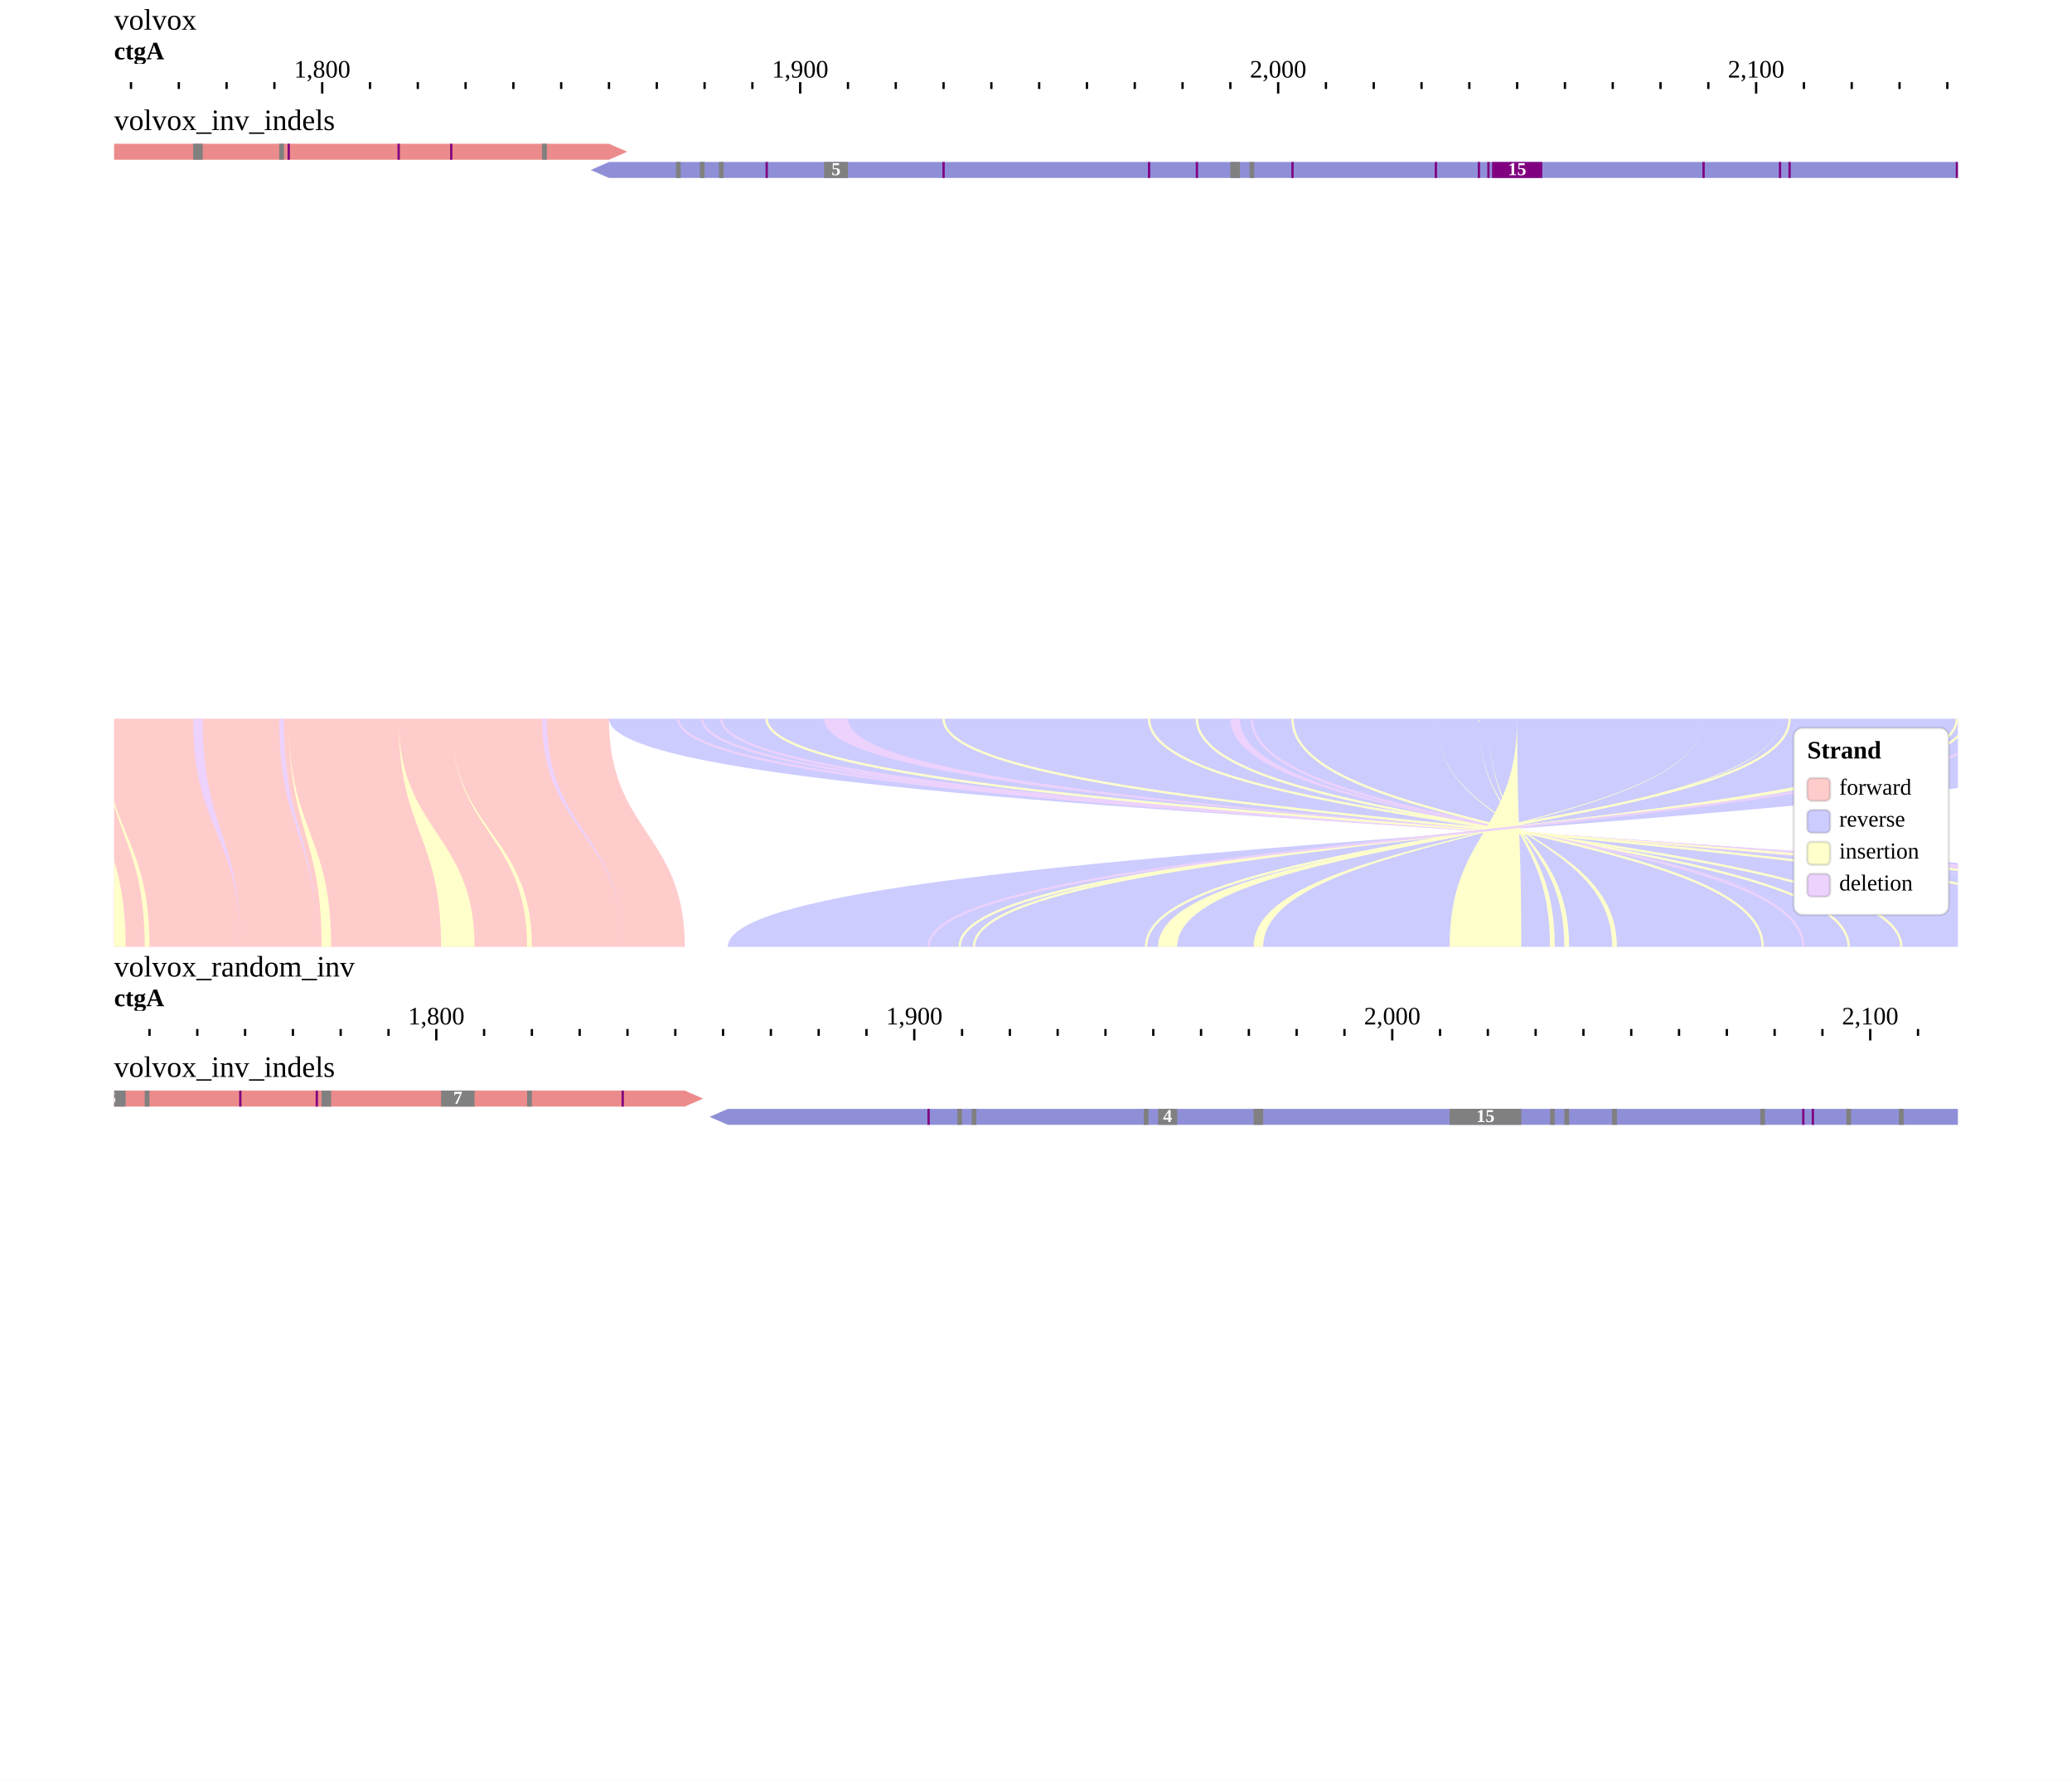
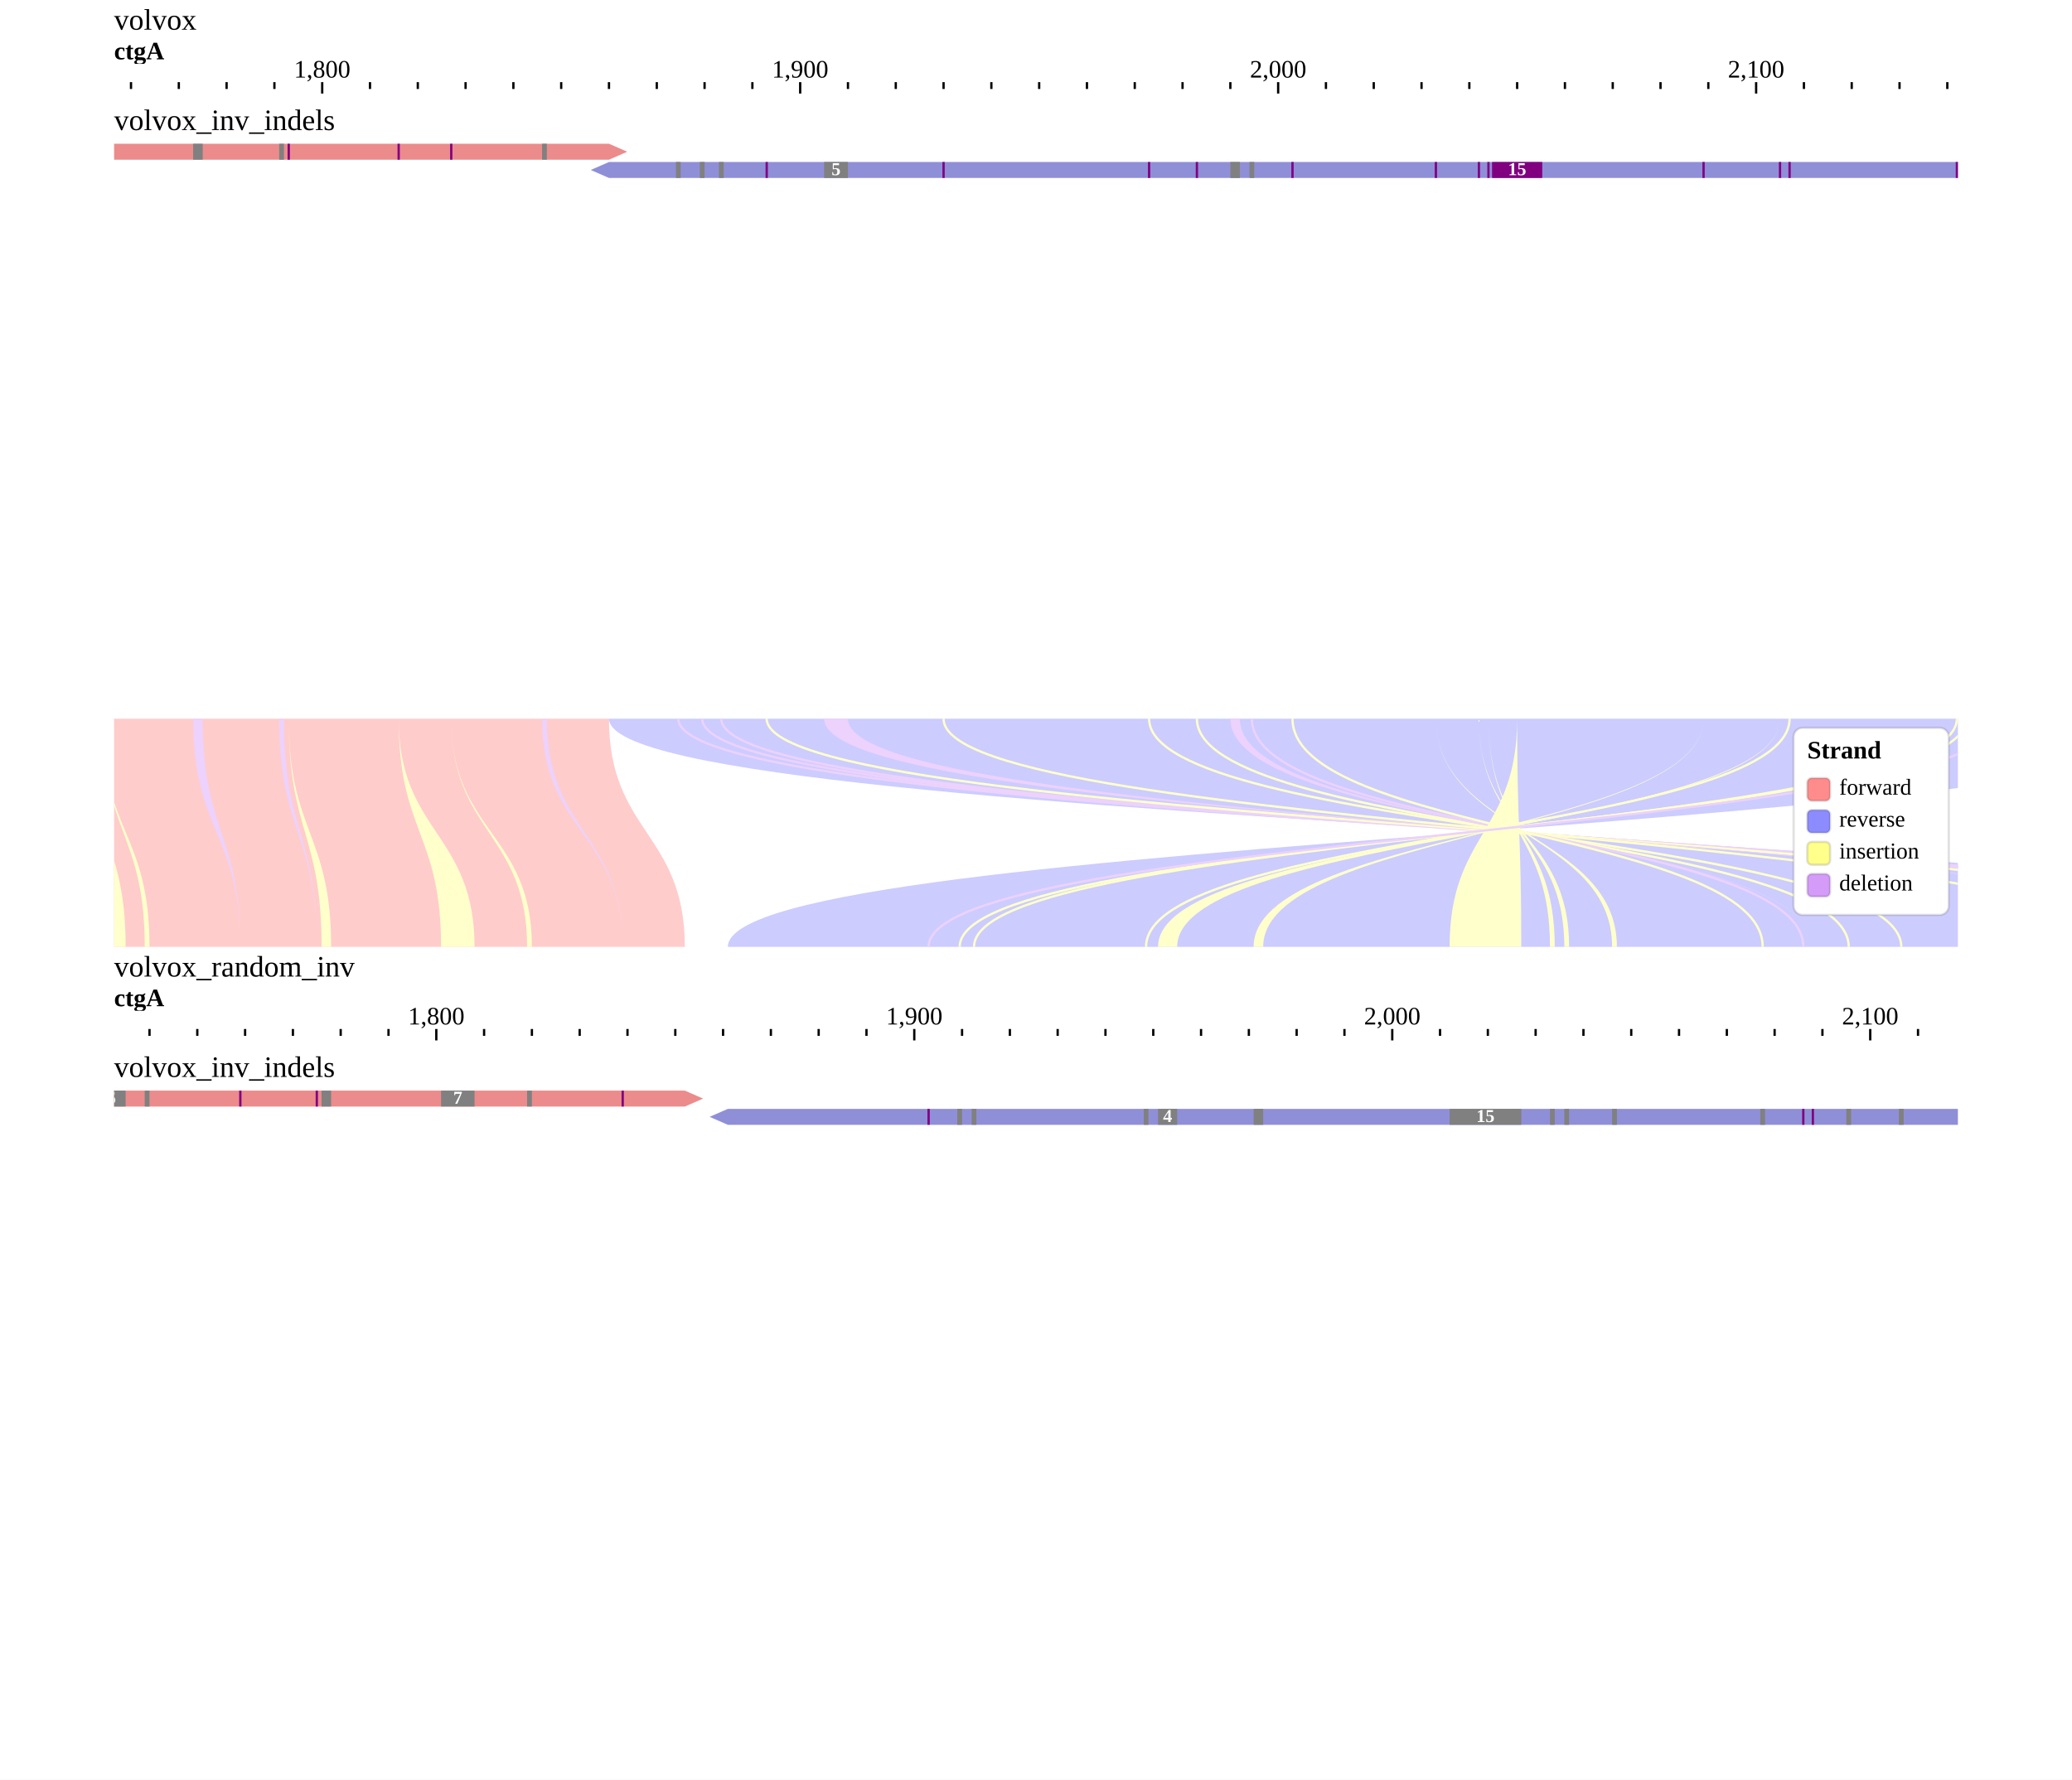
<svg xmlns="http://www.w3.org/2000/svg" width="908" height="780" viewBox="0 0 908 780">
  <rect width="908" height="780" fill="#ffffff" />
  <g transform="translate(0 0)">
    <g transform="translate(50 13)">
      <g transform="translate(0)">
        <text x="0" font-size="13" fill="#000000">volvox</text>
        <defs>
          <clipPath id="ruler-clip-view1">
            <rect x="0" y="0" width="808" height="30" />
          </clipPath>
        </defs>
        <g clip-path="url(#ruler-clip-view1)">
          <path d="M-327.73 23V28M-118.27 23V28M91.2 23V28M300.66 23V28M510.12 23V28M719.58 23V28M929.04 23V28M-474.35 23V26M-453.4 23V26M-432.46 23V26M-411.51 23V26M-390.56 23V26M-369.62 23V26M-348.67 23V26M-306.78 23V26M-285.83 23V26M-264.89 23V26M-243.94 23V26M-223 23V26M-202.05 23V26M-181.1 23V26M-160.16 23V26M-139.21 23V26M-97.32 23V26M-76.37 23V26M-55.43 23V26M-34.48 23V26M-13.54 23V26M7.41 23V26M28.36 23V26M49.3 23V26M70.25 23V26M112.14 23V26M133.09 23V26M154.03 23V26M174.98 23V26M195.93 23V26M216.87 23V26M237.82 23V26M258.76 23V26M279.71 23V26M321.6 23V26M342.55 23V26M363.49 23V26M384.44 23V26M405.39 23V26M426.33 23V26M447.28 23V26M468.22 23V26M489.17 23V26M531.06 23V26M552.01 23V26M572.95 23V26M593.9 23V26M614.85 23V26M635.79 23V26M656.74 23V26M677.68 23V26M698.63 23V26M740.52 23V26M761.47 23V26M782.42 23V26M803.36 23V26M824.31 23V26M845.25 23V26M866.2 23V26M887.15 23V26M908.09 23V26M949.98 23V26M970.93 23V26M991.88 23V26M1012.82 23V26M1033.77 23V26M1054.71 23V26M1075.66 23V26M1096.61 23V26M1117.55 23V26" stroke-width="1" stroke="#000000" fill="none" />
          <text x="91.2" y="21" text-anchor="middle" font-size="11" fill="#000000">1,800</text>
          <text x="300.66" y="21" text-anchor="middle" font-size="11" fill="#000000">1,900</text>
          <text x="510.12" y="21" text-anchor="middle" font-size="11" fill="#000000">2,000</text>
          <text x="719.58" y="21" text-anchor="middle" font-size="11" fill="#000000">2,100</text>
          <g transform="translate(0 0)">
            <defs>
              <clipPath id="reflabel-view1-volvox:ctgA:1528:1910:0">
                <rect x="0" y="0" width="1122.84" height="15" />
              </clipPath>
            </defs>
            <g clip-path="url(#reflabel-view1-volvox:ctgA:1528:1910:0)">
              <text x="0" y="13" font-size="11" font-weight="bold" fill="#000000">ctgA</text>
            </g>
          </g>
        </g>
      </g>
      <g transform="translate(0 30)">
        <g transform="translate(0 0)">
          <defs>
            <clipPath id="track-clip-view1-volvox_inv_indels">
              <rect x="-50" y="20" width="858" height="250" />
            </clipPath>
          </defs>
          <g clip-path="url(#track-clip-view1-volvox_inv_indels)">
            <g transform="translate(0 20)">
              <defs>
                <clipPath id="alignments-clip-t1-display">
                  <rect x="0" y="0" width="808" height="250" />
                </clipPath>
              </defs>
              <g clip-path="url(#alignments-clip-t1-display)">
                <g>
                  <clipPath id="svgcanvas-clip-8">
                    <path d="M0,0h808v250h-808Z" />
                  </clipPath>
                  <g clip-path="url(#svgcanvas-clip-8)">
                    <clipPath id="svgcanvas-clip-9">
                      <path d="M0,0h808v250h-808Z" />
                    </clipPath>
                    <g clip-path="url(#svgcanvas-clip-9)">
                      <rect x="956.27" y="0" width="29295.15" height="7" fill="rgb(236,139,139)" />
                      <path d="M-405.23,0L216.87,0L224.87,3.5L216.87,7L-405.23,7Z" fill="rgb(236,139,139)" stroke="none" />
                      <path d="M914.38,8L216.87,8L208.87,11.5L216.87,15L914.38,15Z" fill="rgb(143,143,216)" stroke="none" />
                      <rect x="1090.32" y="0" width="2.09" height="7" fill="rgb(128,128,128)" />
                      <rect x="1153.16" y="0" width="4.19" height="7" fill="rgb(128,128,128)" />
                      <rect x="-340.29" y="0" width="2.09" height="7" fill="rgb(128,128,128)" />
                      <rect x="-329.82" y="0" width="2.09" height="7" fill="rgb(128,128,128)" />
                      <rect x="-292.12" y="0" width="2.09" height="7" fill="rgb(128,128,128)" />
                      <rect x="-248.13" y="0" width="2.09" height="7" fill="rgb(128,128,128)" />
                      <rect x="-220.9" y="0" width="10.47" height="7" fill="rgb(128,128,128)" />
                      <rect x="-189.48" y="0" width="2.09" height="7" fill="rgb(128,128,128)" />
                      <rect x="-183.2" y="0" width="2.09" height="7" fill="rgb(128,128,128)" />
                      <rect x="-118.27" y="0" width="2.09" height="7" fill="rgb(128,128,128)" />
                      <rect x="34.64" y="0" width="4.19" height="7" fill="rgb(128,128,128)" />
                      <rect x="72.34" y="0" width="2.09" height="7" fill="rgb(128,128,128)" />
                      <rect x="187.55" y="0" width="2.09" height="7" fill="rgb(128,128,128)" />
                      <rect x="246.2" y="8" width="2.09" height="7" fill="rgb(128,128,128)" />
                      <rect x="256.67" y="8" width="2.09" height="7" fill="rgb(128,128,128)" />
                      <rect x="265.05" y="8" width="2.09" height="7" fill="rgb(128,128,128)" />
                      <rect x="311.13" y="8" width="10.47" height="7" fill="rgb(128,128,128)" />
                      <rect x="489.17" y="8" width="4.19" height="7" fill="rgb(128,128,128)" />
                      <rect x="497.55" y="8" width="2.09" height="7" fill="rgb(128,128,128)" />
                      <rect x="824.31" y="8" width="2.09" height="7" fill="rgb(128,128,128)" />
                      <rect x="976.71" y="0" width="1" height="7" fill="rgb(128,0,128)" />
                      <rect x="985.09" y="0" width="1" height="7" fill="rgb(128,0,128)" />
                      <rect x="1029.08" y="0" width="1" height="7" fill="rgb(128,0,128)" />
                      <rect x="1050.02" y="0" width="1" height="7" fill="rgb(128,0,128)" />
                      <rect x="1079.35" y="0" width="1" height="7" fill="rgb(128,0,128)" />
                      <rect x="1175.7" y="0" width="1" height="7" fill="rgb(128,0,128)" />
                      <rect x="1207.12" y="0" width="1" height="7" fill="rgb(128,0,128)" />
                      <rect x="-259.1" y="0" width="1" height="7" fill="rgb(128,0,128)" />
                      <rect x="-238.16" y="0" width="1" height="7" fill="rgb(128,0,128)" />
                      <rect x="-227.68" y="0" width="1" height="7" fill="rgb(128,0,128)" />
                      <rect x="-164.85" y="0" width="1" height="7" fill="rgb(128,0,128)" />
                      <rect x="-137.62" y="0" width="1" height="7" fill="rgb(128,0,128)" />
                      <rect x="-108.29" y="0" width="1" height="7" fill="rgb(128,0,128)" />
                      <rect x="-14.04" y="0" width="1" height="7" fill="rgb(128,0,128)" />
                      <rect x="-5.66" y="0" width="1" height="7" fill="rgb(128,0,128)" />
                      <rect x="76.03" y="0" width="1" height="7" fill="rgb(128,0,128)" />
                      <rect x="124.21" y="0" width="1" height="7" fill="rgb(128,0,128)" />
                      <rect x="147.25" y="0" width="1" height="7" fill="rgb(128,0,128)" />
                      <rect x="285.49" y="8" width="1" height="7" fill="rgb(128,0,128)" />
                      <rect x="362.99" y="8" width="1" height="7" fill="rgb(128,0,128)" />
                      <rect x="453.06" y="8" width="1" height="7" fill="rgb(128,0,128)" />
                      <rect x="474.01" y="8" width="1" height="7" fill="rgb(128,0,128)" />
                      <rect x="515.9" y="8" width="1" height="7" fill="rgb(128,0,128)" />
                      <rect x="578.74" y="8" width="1" height="7" fill="rgb(128,0,128)" />
                      <rect x="597.59" y="8" width="1" height="7" fill="rgb(128,0,128)" />
                      <rect x="601.78" y="8" width="1" height="7" fill="rgb(128,0,128)" />
                      <rect x="603.85" y="8" width="22" height="7" fill="rgb(128,0,128)" />
                      <rect x="696.04" y="8" width="1" height="7" fill="rgb(128,0,128)" />
                      <rect x="729.55" y="8" width="1" height="7" fill="rgb(128,0,128)" />
                      <rect x="733.74" y="8" width="1" height="7" fill="rgb(128,0,128)" />
                      <rect x="807.05" y="8" width="1" height="7" fill="rgb(128,0,128)" />
                      <rect x="811.24" y="8" width="1" height="7" fill="rgb(128,0,128)" />
                    </g>
                  </g>
                  <text x="316.37" y="11.5" fill="#fff" font-size="8" font-weight="bold" text-anchor="middle" dominant-baseline="middle">5</text>
                  <text x="614.85" y="11.5" fill="#fff" font-size="8" font-weight="bold" text-anchor="middle" dominant-baseline="middle">15</text>
                </g>
              </g>
            </g>
          </g>
          <text x="0" y="14" font-size="13" fill="#000000">volvox_inv_indels</text>
        </g>
      </g>
      <g transform="translate(0 30)">
        <defs>
          <clipPath id="highlight-clip-view1">
            <rect x="0" y="0" width="808" height="272" />
          </clipPath>
        </defs>
        <g clip-path="url(#highlight-clip-view1)" />
      </g>
    </g>
  </g>
  <g transform="translate(0 315)">
    <g transform="translate(50 0)">
      <defs>
        <clipPath id="synclip-p1-0">
          <rect x="0" y="0" width="808" height="100" />
        </clipPath>
      </defs>
      <g clip-path="url(#synclip-p1-0)">
        <g>
          <g>
            <path d="M914.38,0C914.38,50 268.97,50 268.97,100L1010.46,100C1010.46,50 216.87,50 216.87,0Z" fill="rgb(0,0,255)" fill-opacity="0.2" stroke="none" />
            <path d="M-3677,0C-3677,50 -3620.72,50 -3620.72,100L250.11,100C250.11,50 216.87,50 216.87,0Z" fill="rgb(255,0,0)" fill-opacity="0.2" stroke="none" />
            <path d="M247.24,0C247.24,50 981.13,50 981.13,100" fill="none" stroke="rgb(236,210,252)" stroke-width="1" />
            <path d="M257.72,0C257.72,50 972.75,50 972.75,100" fill="none" stroke="rgb(236,210,252)" stroke-width="1" />
            <path d="M266.09,0C266.09,50 966.47,50 966.47,100" fill="none" stroke="rgb(236,210,252)" stroke-width="1" />
            <path d="M285.99,0C285.99,50 946.57,50 946.57,100" fill="none" stroke="rgb(255,255,204)" stroke-width="1" />
            <path d="M311.13,0C311.13,50 920.39,50 920.39,100L920.39,100C920.39,50 321.6,50 321.6,0Z" fill="rgb(236,210,252)" stroke="none" />
            <path d="M363.49,0C363.49,50 876.4,50 876.4,100" fill="none" stroke="rgb(255,255,204)" stroke-width="1" />
            <path d="M453.56,0C453.56,50 783.19,50 783.19,100" fill="none" stroke="rgb(255,255,204)" stroke-width="1" />
            <path d="M474.51,0C474.51,50 760.15,50 760.15,100" fill="none" stroke="rgb(255,255,204)" stroke-width="1" />
            <path d="M489.17,0C489.17,50 744.44,50 744.44,100L744.44,100C744.44,50 493.36,50 493.36,0Z" fill="rgb(236,210,252)" stroke="none" />
            <path d="M498.6,0C498.6,50 740.25,50 740.25,100" fill="none" stroke="rgb(236,210,252)" stroke-width="1" />
            <path d="M516.4,0C516.4,50 722.45,50 722.45,100" fill="none" stroke="rgb(255,255,204)" stroke-width="1" />
            <path d="M579.24,0C579.24,50 658.56,50 658.56,100L656.47,100C656.47,50 579.24,50 579.24,0Z" fill="rgb(255,255,204)" stroke="none" />
            <path d="M598.09,0C598.09,50 637.62,50 637.62,100L635.52,100C635.52,50 598.09,50 598.09,0Z" fill="rgb(255,255,204)" stroke="none" />
            <path d="M602.28,0C602.28,50 631.33,50 631.33,100L629.24,100C629.24,50 602.28,50 602.28,0Z" fill="rgb(255,255,204)" stroke="none" />
            <path d="M614.85,0C614.85,50 616.67,50 616.67,100L585.25,100C585.25,50 614.85,50 614.85,0Z" fill="rgb(255,255,204)" stroke="none" />
            <path d="M696.54,0C696.54,50 503.56,50 503.56,100L499.37,100C499.37,50 696.54,50 696.54,0Z" fill="rgb(255,255,204)" stroke="none" />
            <path d="M730.05,0C730.05,50 465.86,50 465.86,100L457.48,100C457.48,50 730.05,50 730.05,0Z" fill="rgb(255,255,204)" stroke="none" />
            <path d="M734.24,0C734.24,50 452.24,50 452.24,100" fill="none" stroke="rgb(255,255,204)" stroke-width="1" />
            <path d="M807.55,0C807.55,50 376.84,50 376.84,100" fill="none" stroke="rgb(255,255,204)" stroke-width="1" />
            <path d="M811.74,0C811.74,50 370.55,50 370.55,100" fill="none" stroke="rgb(255,255,204)" stroke-width="1" />
            <path d="M825.35,0C825.35,50 356.94,50 356.94,100" fill="none" stroke="rgb(236,210,252)" stroke-width="1" />
            <path d="M-13.54,0C-13.54,50 -7.52,50 -7.52,100L5.05,100C5.05,50 -13.54,50 -13.54,0Z" fill="rgb(255,255,204)" stroke="none" />
            <path d="M-5.16,0C-5.16,50 13.42,50 13.42,100L15.52,100C15.52,50 -5.16,50 -5.16,0Z" fill="rgb(255,255,204)" stroke="none" />
            <path d="M34.64,0C34.64,50 55.32,50 55.32,100L55.32,100C55.32,50 38.83,50 38.83,0Z" fill="rgb(236,210,252)" stroke="none" />
            <path d="M72.34,0C72.34,50 88.83,50 88.83,100L88.83,100C88.83,50 74.44,50 74.44,0Z" fill="rgb(236,210,252)" stroke="none" />
            <path d="M76.53,0C76.53,50 90.92,50 90.92,100L95.11,100C95.11,50 76.53,50 76.53,0Z" fill="rgb(255,255,204)" stroke="none" />
            <path d="M124.71,0C124.71,50 143.29,50 143.29,100L157.95,100C157.95,50 124.71,50 124.71,0Z" fill="rgb(255,255,204)" stroke="none" />
            <path d="M147.75,0C147.75,50 180.99,50 180.99,100L183.09,100C183.09,50 147.75,50 147.75,0Z" fill="rgb(255,255,204)" stroke="none" />
            <path d="M187.55,0C187.55,50 222.88,50 222.88,100L222.88,100C222.88,50 189.64,50 189.64,0Z" fill="rgb(236,210,252)" stroke="none" />
          </g>
        </g>
      </g>
      <g transform="translate(736 4)">
        <rect width="68" height="82" rx="4" fill-opacity="1" fill="#ffffff" stroke-opacity="0.122" stroke="#000000" />
        <text x="6" y="6" font-size="11" font-weight="600" dominant-baseline="hanging" fill="#000000">Strand</text>
        <g transform="translate(0 20)">
-           <rect x="6" y="2" width="10" height="10" rx="2" fill-opacity="1" fill="#ffcccc" stroke-opacity="0.122" stroke="#000000" />
+           <rect x="6" y="2" width="10" height="10" rx="2" fill-opacity="1" fill="#ff8c8c" stroke-opacity="0.122" stroke="#000000" />
          <text x="20" y="7" font-size="10" dominant-baseline="middle" fill="#000000">forward</text>
        </g>
        <g transform="translate(0 34)">
-           <rect x="6" y="2" width="10" height="10" rx="2" fill-opacity="1" fill="#ccccff" stroke-opacity="0.122" stroke="#000000" />
+           <rect x="6" y="2" width="10" height="10" rx="2" fill-opacity="1" fill="#8c8cff" stroke-opacity="0.122" stroke="#000000" />
          <text x="20" y="7" font-size="10" dominant-baseline="middle" fill="#000000">reverse</text>
        </g>
        <g transform="translate(0 48)">
-           <rect x="6" y="2" width="10" height="10" rx="2" fill-opacity="1" fill="#ffffcc" stroke-opacity="0.122" stroke="#000000" />
+           <rect x="6" y="2" width="10" height="10" rx="2" fill-opacity="1" fill="#ffff8c" stroke-opacity="0.122" stroke="#000000" />
          <text x="20" y="7" font-size="10" dominant-baseline="middle" fill="#000000">insertion</text>
        </g>
        <g transform="translate(0 62)">
-           <rect x="6" y="2" width="10" height="10" rx="2" fill-opacity="1" fill="#ecd2fc" stroke-opacity="0.122" stroke="#000000" />
+           <rect x="6" y="2" width="10" height="10" rx="2" fill-opacity="1" fill="#d49bf8" stroke-opacity="0.122" stroke="#000000" />
          <text x="20" y="7" font-size="10" dominant-baseline="middle" fill="#000000">deletion</text>
        </g>
      </g>
    </g>
  </g>
  <g transform="translate(0 415)">
    <g transform="translate(50 13)">
      <g transform="translate(0)">
        <text x="0" font-size="13" fill="#000000">volvox_random_inv</text>
        <defs>
          <clipPath id="ruler-clip-view2">
            <rect x="0" y="0" width="808" height="30" />
          </clipPath>
        </defs>
        <g clip-path="url(#ruler-clip-view2)">
          <path d="M-277.73 23V28M-68.27 23V28M141.2 23V28M350.66 23V28M560.12 23V28M769.58 23V28M979.04 23V28M-424.35 23V26M-403.4 23V26M-382.46 23V26M-361.51 23V26M-340.56 23V26M-319.62 23V26M-298.67 23V26M-256.78 23V26M-235.83 23V26M-214.89 23V26M-193.94 23V26M-173 23V26M-152.05 23V26M-131.1 23V26M-110.16 23V26M-89.21 23V26M-47.32 23V26M-26.37 23V26M-5.43 23V26M15.52 23V26M36.46 23V26M57.41 23V26M78.36 23V26M99.3 23V26M120.25 23V26M162.14 23V26M183.09 23V26M204.03 23V26M224.98 23V26M245.93 23V26M266.87 23V26M287.82 23V26M308.76 23V26M329.71 23V26M371.6 23V26M392.55 23V26M413.49 23V26M434.44 23V26M455.39 23V26M476.33 23V26M497.28 23V26M518.22 23V26M539.17 23V26M581.06 23V26M602.01 23V26M622.95 23V26M643.9 23V26M664.85 23V26M685.79 23V26M706.74 23V26M727.68 23V26M748.63 23V26M790.52 23V26M811.47 23V26M832.42 23V26M853.36 23V26M874.31 23V26M895.25 23V26M916.2 23V26M937.15 23V26M958.09 23V26M999.98 23V26M1020.93 23V26M1041.88 23V26M1062.82 23V26M1083.77 23V26M1104.71 23V26M1125.66 23V26M1146.61 23V26M1167.55 23V26" stroke-width="1" stroke="#000000" fill="none" />
          <text x="141.2" y="21" text-anchor="middle" font-size="11" fill="#000000">1,800</text>
          <text x="350.66" y="21" text-anchor="middle" font-size="11" fill="#000000">1,900</text>
          <text x="560.12" y="21" text-anchor="middle" font-size="11" fill="#000000">2,000</text>
          <text x="769.58" y="21" text-anchor="middle" font-size="11" fill="#000000">2,100</text>
          <g transform="translate(0 0)">
            <defs>
              <clipPath id="reflabel-view2-volvox_random_inv:ctgA:1528:1910:0">
                <rect x="0" y="0" width="1172.84" height="15" />
              </clipPath>
            </defs>
            <g clip-path="url(#reflabel-view2-volvox_random_inv:ctgA:1528:1910:0)">
              <text x="0" y="13" font-size="11" font-weight="bold" fill="#000000">ctgA</text>
            </g>
          </g>
        </g>
      </g>
      <g transform="translate(0 30)">
        <g transform="translate(0 0)">
          <defs>
            <clipPath id="track-clip-view2-volvox_inv_indels">
              <rect x="-50" y="20" width="858" height="250" />
            </clipPath>
          </defs>
          <g clip-path="url(#track-clip-view2-volvox_inv_indels)">
            <g transform="translate(0 20)">
              <defs>
                <clipPath id="alignments-clip-t2-display">
                  <rect x="0" y="0" width="808" height="250" />
                </clipPath>
              </defs>
              <g clip-path="url(#alignments-clip-t2-display)">
                <g>
                  <clipPath id="svgcanvas-clip-10">
                    <path d="M0,0h808v250h-808Z" />
                  </clipPath>
                  <g clip-path="url(#svgcanvas-clip-10)">
                    <clipPath id="svgcanvas-clip-11">
                      <path d="M0,0h808v250h-808Z" />
                    </clipPath>
                    <g clip-path="url(#svgcanvas-clip-11)">
                      <rect x="1010.46" y="0" width="28719.14" height="7" fill="rgb(236,139,139)" />
                      <path d="M-405.5,0L250.11,0L258.11,3.5L250.11,7L-405.5,7Z" fill="rgb(236,139,139)" stroke="none" />
                      <path d="M1010.46,8L268.97,8L260.97,11.5L268.97,15L1010.46,15Z" fill="rgb(143,143,216)" stroke="none" />
                      <rect x="1031.4" y="0" width="2.09" height="7" fill="rgb(128,128,128)" />
                      <rect x="1041.88" y="0" width="4.19" height="7" fill="rgb(128,128,128)" />
                      <rect x="1090.05" y="0" width="2.09" height="7" fill="rgb(128,128,128)" />
                      <rect x="1113.09" y="0" width="2.09" height="7" fill="rgb(128,128,128)" />
                      <rect x="1144.51" y="0" width="2.09" height="7" fill="rgb(128,128,128)" />
                      <rect x="-267.25" y="0" width="2.09" height="7" fill="rgb(128,128,128)" />
                      <rect x="-246.31" y="0" width="2.09" height="7" fill="rgb(128,128,128)" />
                      <rect x="-233.74" y="0" width="2.09" height="7" fill="rgb(128,128,128)" />
                      <rect x="-183.47" y="0" width="14.66" height="7" fill="rgb(128,128,128)" />
                      <rect x="-141.58" y="0" width="10.47" height="7" fill="rgb(128,128,128)" />
                      <rect x="-103.87" y="0" width="2.09" height="7" fill="rgb(128,128,128)" />
                      <rect x="-7.52" y="0" width="12.57" height="7" fill="rgb(128,128,128)" />
                      <rect x="13.42" y="0" width="2.09" height="7" fill="rgb(128,128,128)" />
                      <rect x="90.92" y="0" width="4.19" height="7" fill="rgb(128,128,128)" />
                      <rect x="143.29" y="0" width="14.66" height="7" fill="rgb(128,128,128)" />
                      <rect x="180.99" y="0" width="2.09" height="7" fill="rgb(128,128,128)" />
                      <rect x="369.51" y="8" width="2.09" height="7" fill="rgb(128,128,128)" />
                      <rect x="375.79" y="8" width="2.09" height="7" fill="rgb(128,128,128)" />
                      <rect x="451.2" y="8" width="2.09" height="7" fill="rgb(128,128,128)" />
                      <rect x="457.48" y="8" width="8.38" height="7" fill="rgb(128,128,128)" />
                      <rect x="499.37" y="8" width="4.19" height="7" fill="rgb(128,128,128)" />
                      <rect x="585.25" y="8" width="31.42" height="7" fill="rgb(128,128,128)" />
                      <rect x="629.24" y="8" width="2.09" height="7" fill="rgb(128,128,128)" />
                      <rect x="635.52" y="8" width="2.09" height="7" fill="rgb(128,128,128)" />
                      <rect x="656.47" y="8" width="2.09" height="7" fill="rgb(128,128,128)" />
                      <rect x="721.4" y="8" width="2.09" height="7" fill="rgb(128,128,128)" />
                      <rect x="759.1" y="8" width="2.09" height="7" fill="rgb(128,128,128)" />
                      <rect x="782.14" y="8" width="2.09" height="7" fill="rgb(128,128,128)" />
                      <rect x="874.31" y="8" width="4.19" height="7" fill="rgb(128,128,128)" />
                      <rect x="945.52" y="8" width="2.09" height="7" fill="rgb(128,128,128)" />
                      <rect x="1156.58" y="0" width="1" height="7" fill="rgb(128,0,128)" />
                      <rect x="-343.16" y="0" width="1" height="7" fill="rgb(128,0,128)" />
                      <rect x="-334.78" y="0" width="1" height="7" fill="rgb(128,0,128)" />
                      <rect x="-299.17" y="0" width="1" height="7" fill="rgb(128,0,128)" />
                      <rect x="-255.19" y="0" width="1" height="7" fill="rgb(128,0,128)" />
                      <rect x="-225.86" y="0" width="1" height="7" fill="rgb(128,0,128)" />
                      <rect x="-204.91" y="0" width="1" height="7" fill="rgb(128,0,128)" />
                      <rect x="-200.73" y="0" width="1" height="7" fill="rgb(128,0,128)" />
                      <rect x="-112.75" y="0" width="1" height="7" fill="rgb(128,0,128)" />
                      <rect x="54.82" y="0" width="1" height="7" fill="rgb(128,0,128)" />
                      <rect x="88.33" y="0" width="1" height="7" fill="rgb(128,0,128)" />
                      <rect x="222.38" y="0" width="1" height="7" fill="rgb(128,0,128)" />
                      <rect x="356.44" y="8" width="1" height="7" fill="rgb(128,0,128)" />
                      <rect x="739.75" y="8" width="1" height="7" fill="rgb(128,0,128)" />
                      <rect x="743.94" y="8" width="1" height="7" fill="rgb(128,0,128)" />
                      <rect x="919.89" y="8" width="1" height="7" fill="rgb(128,0,128)" />
                      <rect x="965.97" y="8" width="1" height="7" fill="rgb(128,0,128)" />
                      <rect x="972.25" y="8" width="1" height="7" fill="rgb(128,0,128)" />
                      <rect x="980.63" y="8" width="1" height="7" fill="rgb(128,0,128)" />
                    </g>
                  </g>
                  <text x="-1.24" y="3.5" fill="#fff" font-size="8" font-weight="bold" text-anchor="middle" dominant-baseline="middle">6</text>
                  <text x="150.62" y="3.5" fill="#fff" font-size="8" font-weight="bold" text-anchor="middle" dominant-baseline="middle">7</text>
                  <text x="461.67" y="11.5" fill="rgb(255,255,255)" fill-opacity="0.965" font-size="8" font-weight="bold" text-anchor="middle" dominant-baseline="middle">4</text>
                  <text x="600.96" y="11.5" fill="#fff" font-size="8" font-weight="bold" text-anchor="middle" dominant-baseline="middle">15</text>
                </g>
              </g>
            </g>
          </g>
          <text x="0" y="14" font-size="13" fill="#000000">volvox_inv_indels</text>
        </g>
      </g>
      <g transform="translate(0 30)">
        <defs>
          <clipPath id="highlight-clip-view2">
            <rect x="0" y="0" width="808" height="272" />
          </clipPath>
        </defs>
        <g clip-path="url(#highlight-clip-view2)" />
      </g>
    </g>
  </g>
</svg>
